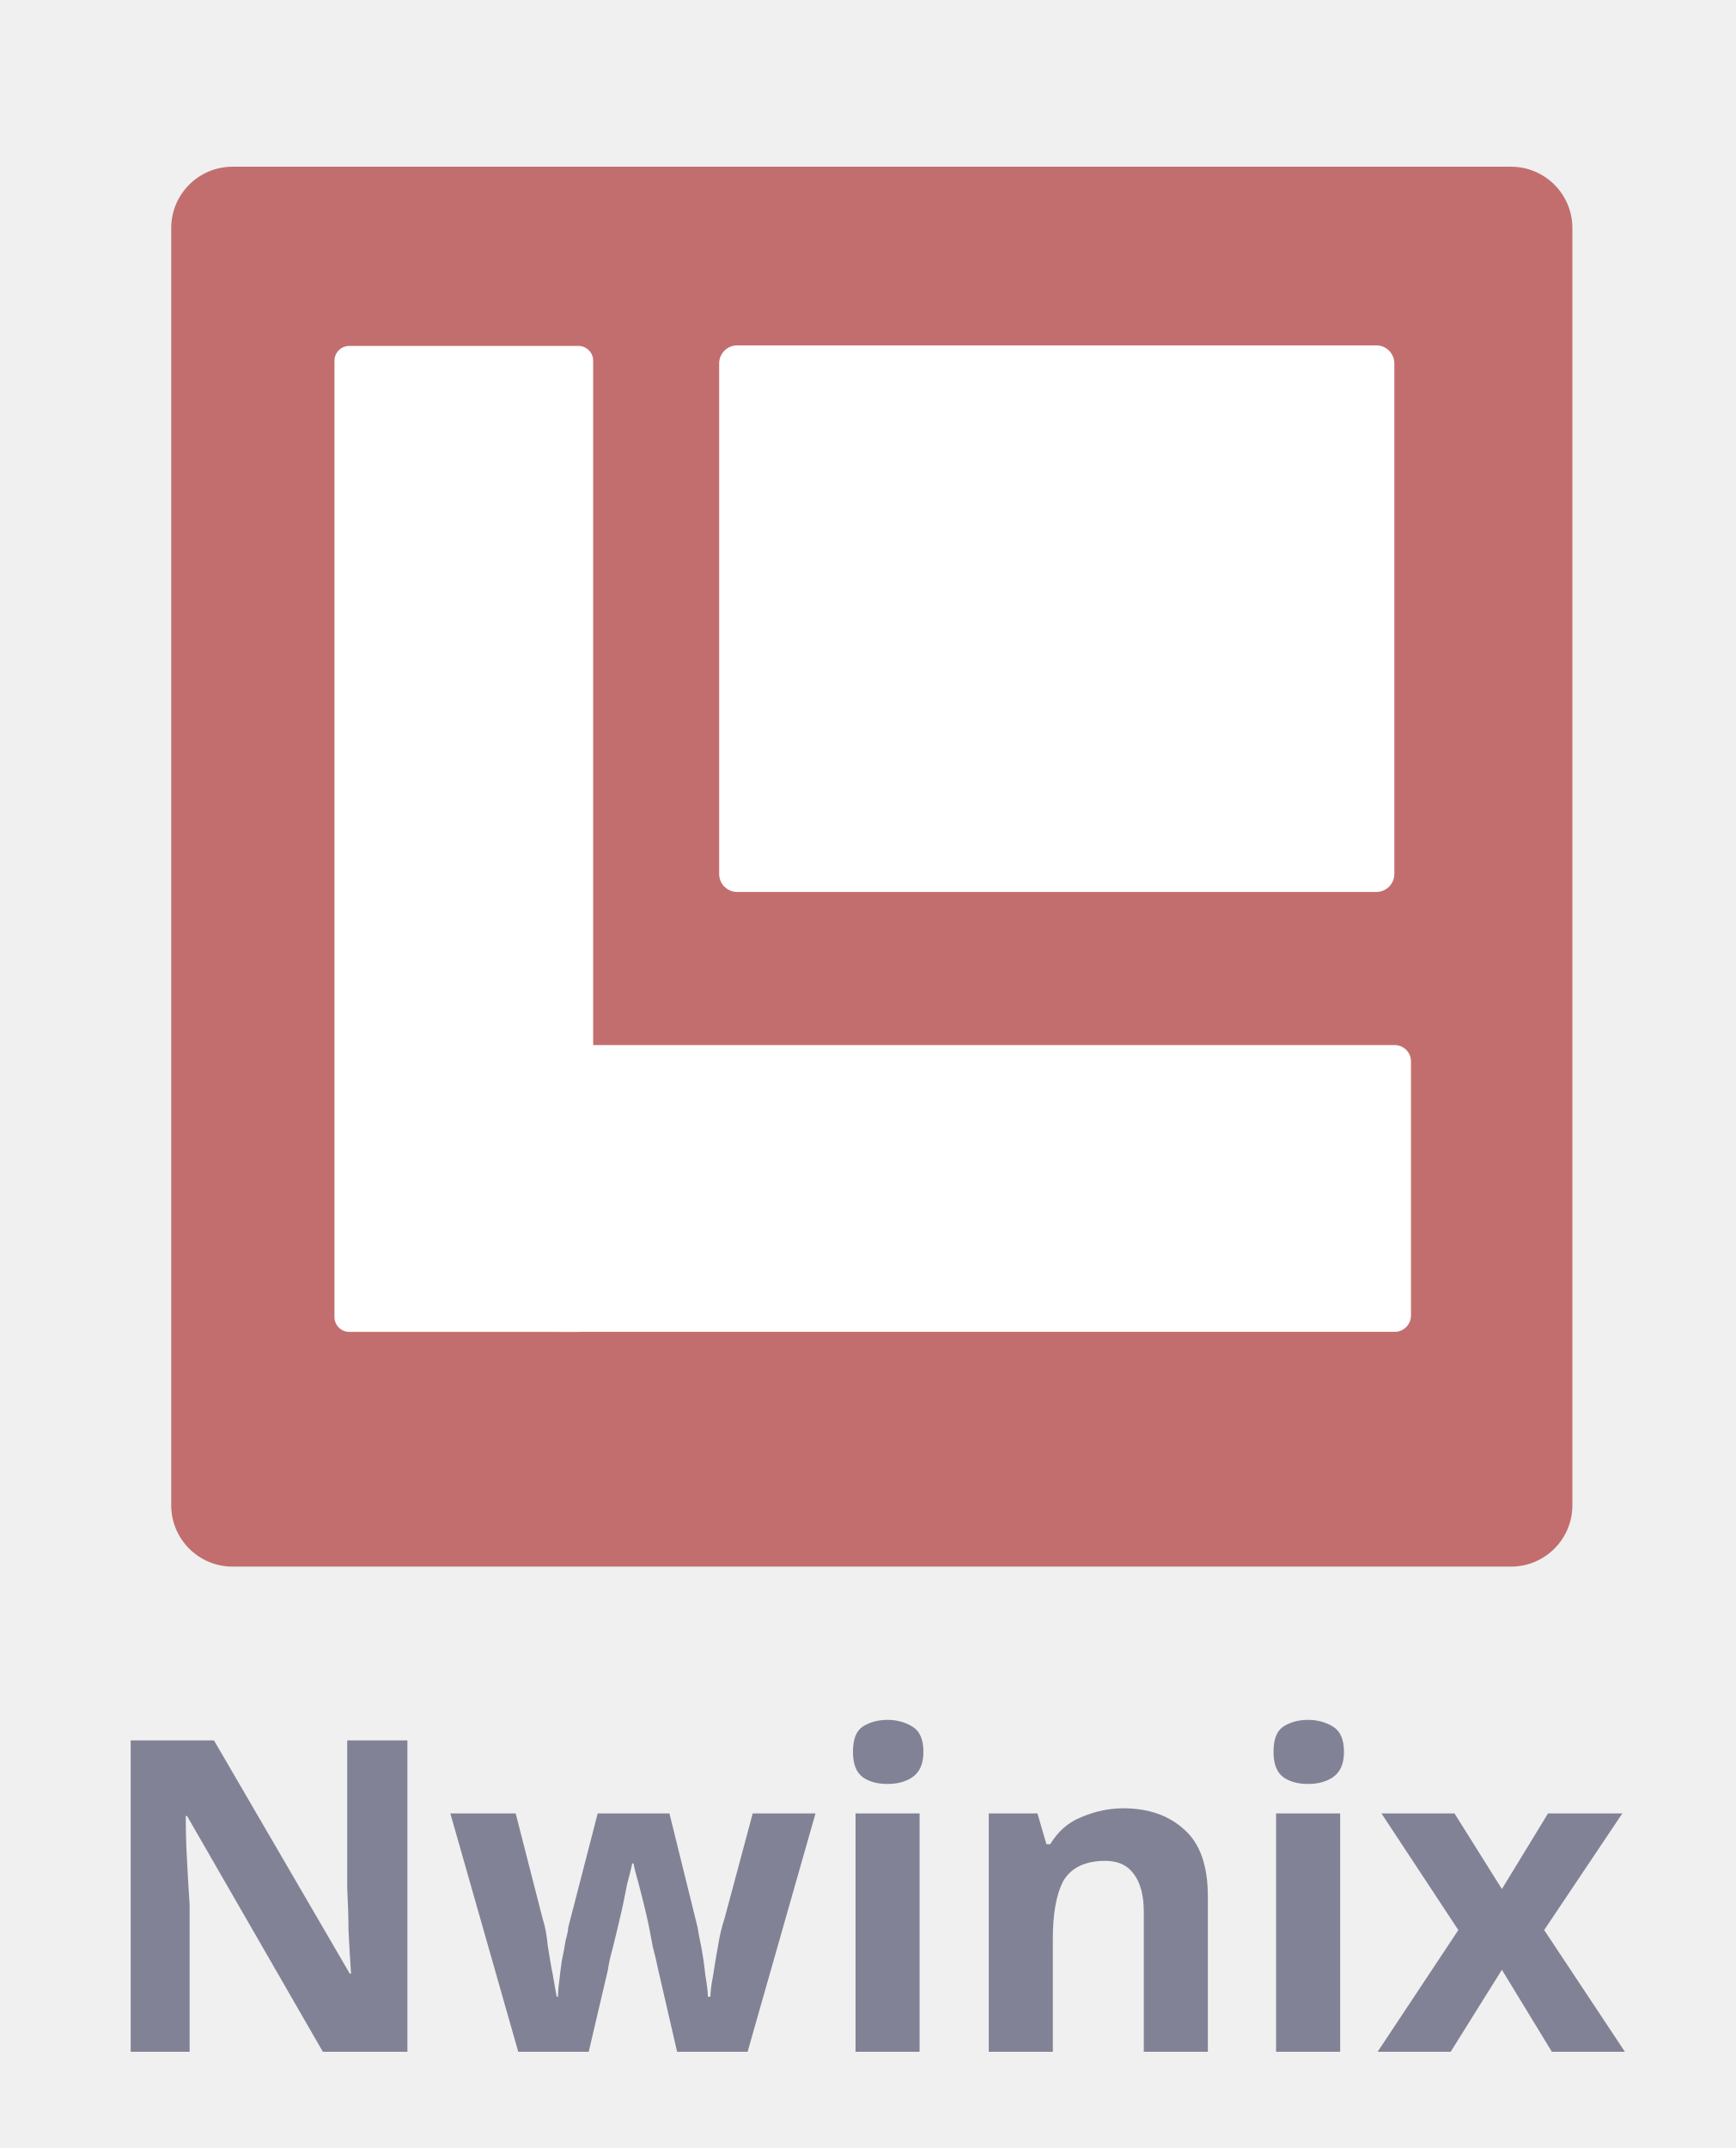
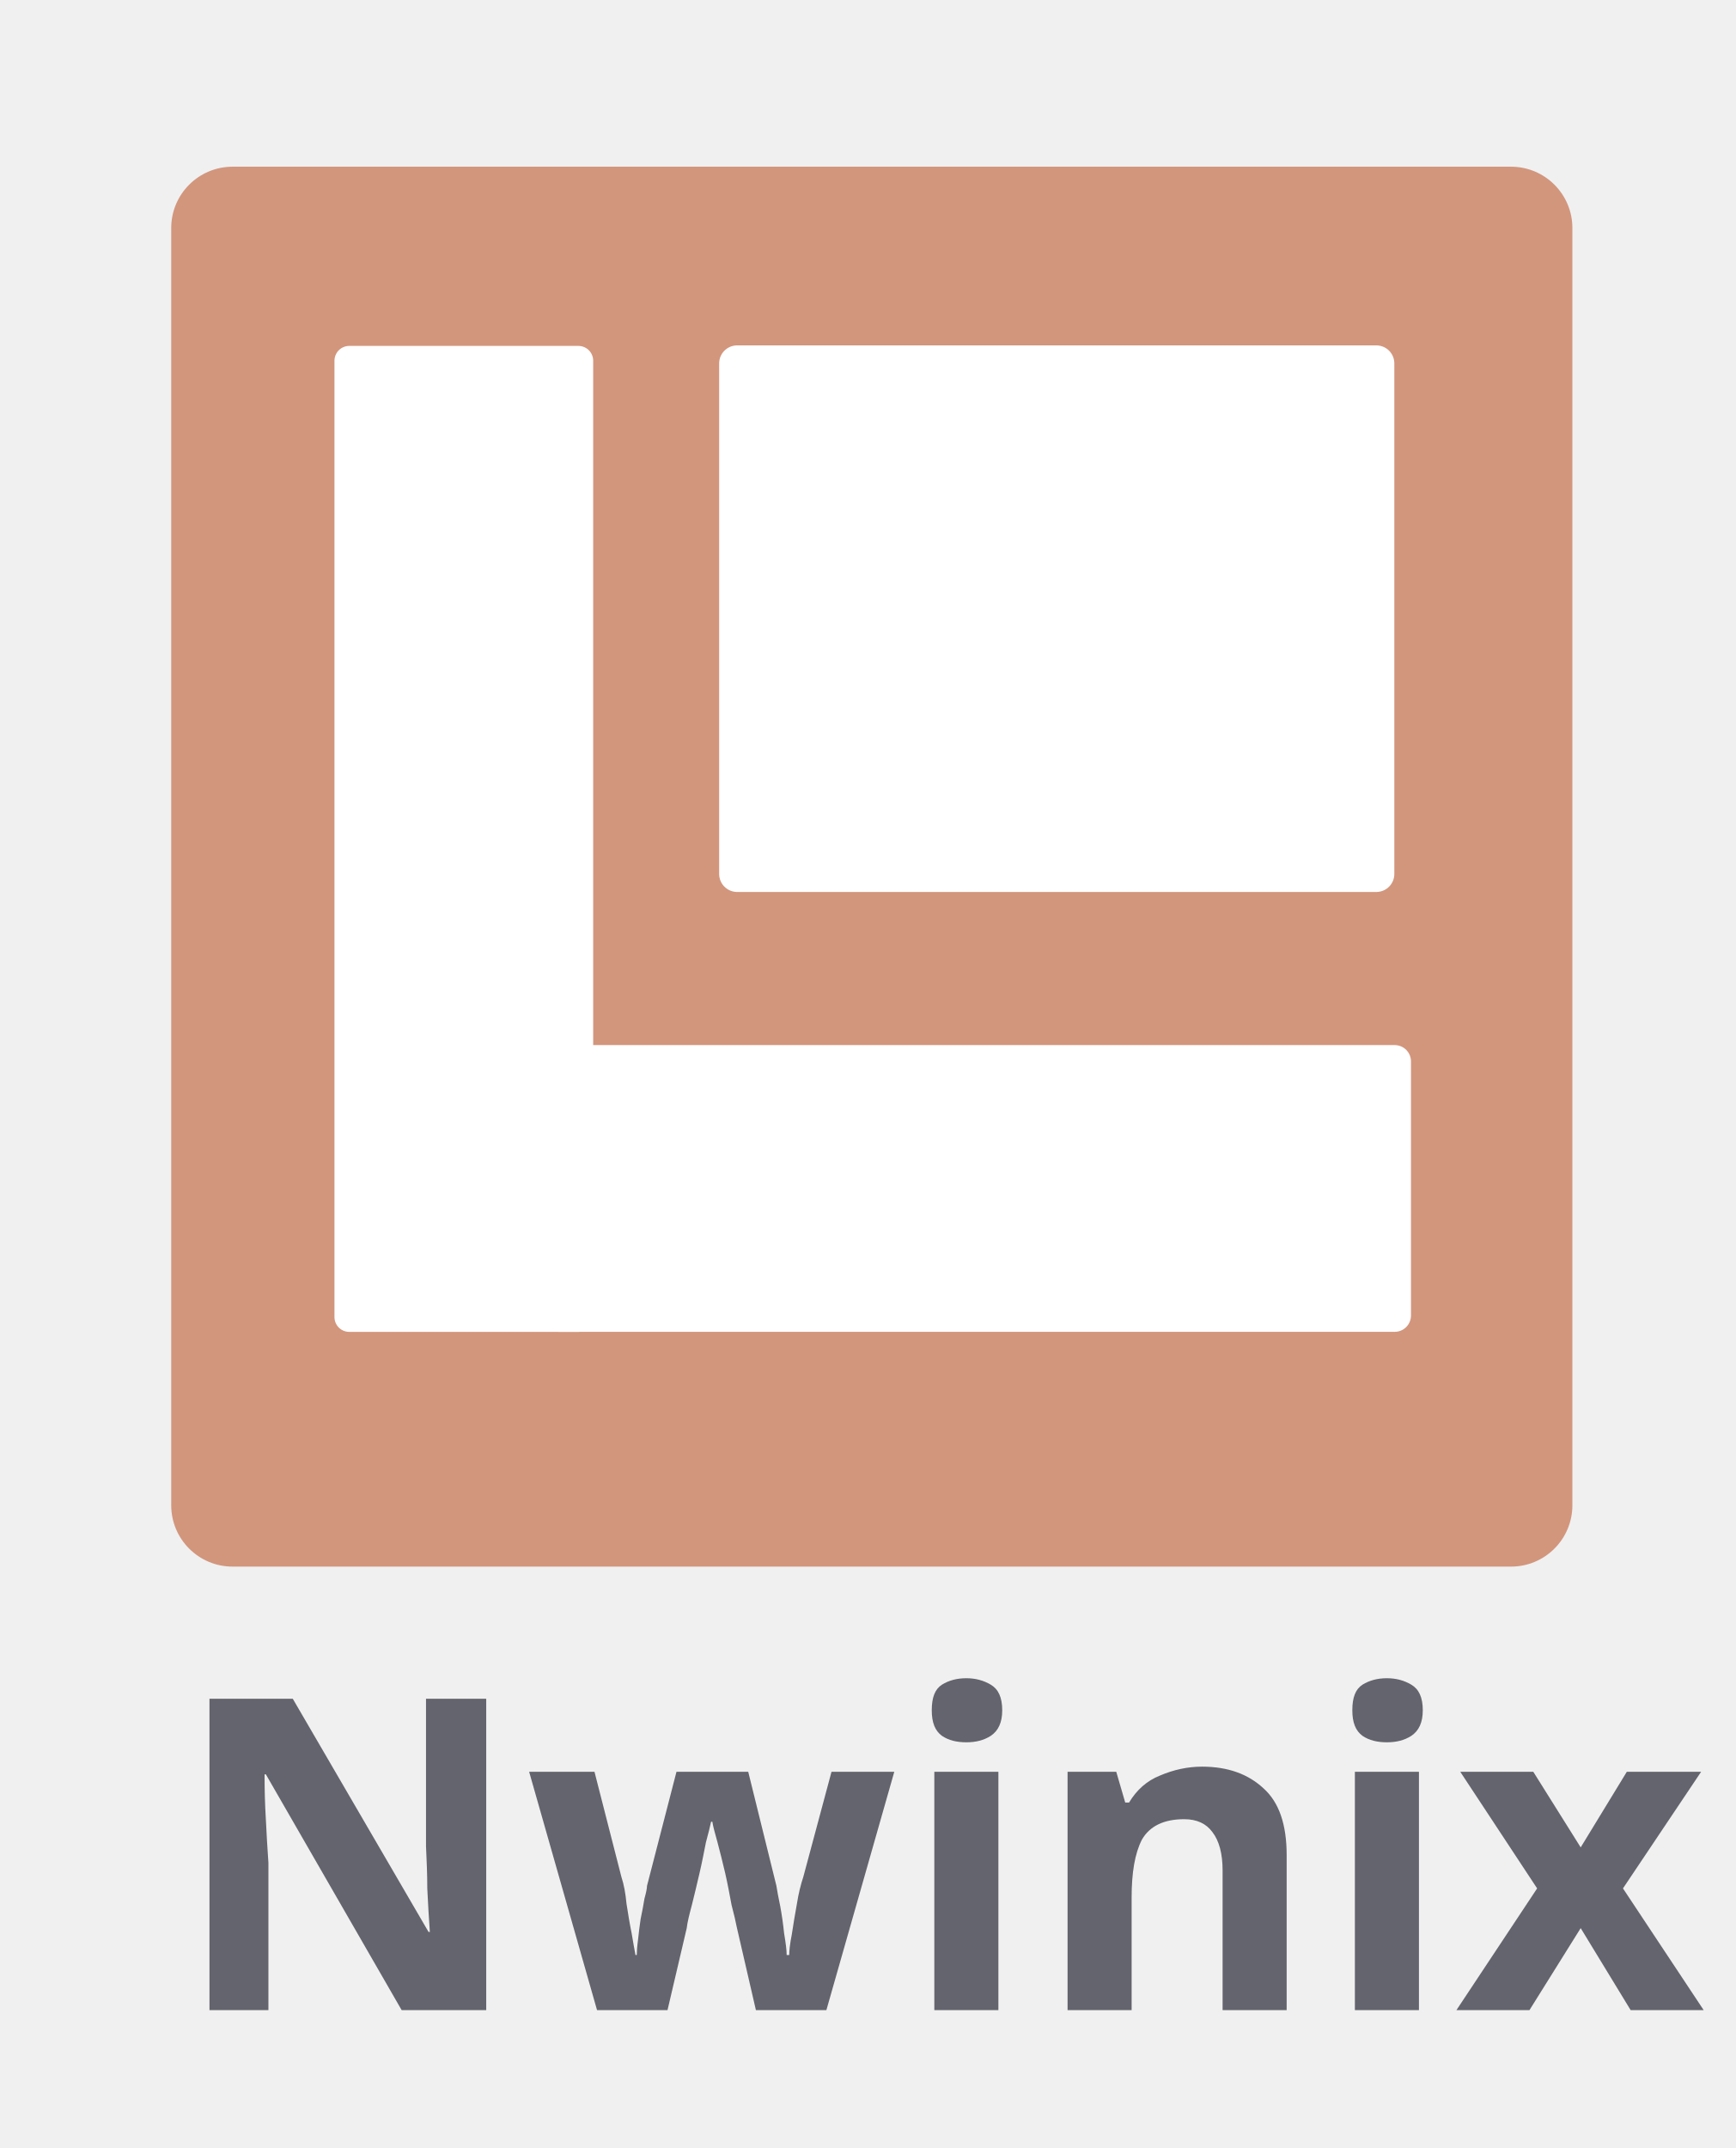
<svg xmlns="http://www.w3.org/2000/svg" viewBox="0 0 21.165 26.188" height="26.188" width="21.164" id="svg2" version="1.1">
  <defs id="defs6" />
-   <rect style="fill:#c36e6e;fill-opacity:1;stroke:none;stroke-width:0.071;stroke-miterlimit:4;stroke-dasharray:none;stroke-opacity:1" id="rect819-3" width="17.088" height="17.068" x="2.088" y="2.032" ry="0.748" />
+   <rect style="fill:#d2967d;fill-opacity:1;stroke:none;stroke-width:0.071;stroke-miterlimit:4;stroke-dasharray:none;stroke-opacity:1" id="rect819-3" width="17.088" height="17.068" x="2.088" y="2.032" ry="0.748" />
  <rect style="fill:#ffffff;fill-opacity:1;stroke:#ffffff;stroke-width:0.439;stroke-linejoin:round;stroke-dasharray:none;stroke-opacity:1" id="rect9-5-91-1-0" width="7.795" height="6.225" x="8.99" y="4.43" />
  <rect style="fill:#ffffff;fill-opacity:1;stroke:#ffffff;stroke-width:0.36;stroke-linejoin:round;stroke-dasharray:none;stroke-opacity:1" id="rect5-8" width="2.795" height="11.661" x="4.259" y="4.397" />
  <rect style="fill:#ffffff;fill-opacity:1;stroke:#ffffff;stroke-width:0.397;stroke-linejoin:round;stroke-dasharray:none;stroke-opacity:1" id="rect5-8-4" width="3.099" height="10.197" x="12.94" y="-17.009" transform="rotate(90)" />
-   <text xml:space="preserve" style="font-weight:bold;font-size:5.333px;line-height:1.136px;font-family:'Noto Sans';-inkscape-font-specification:'Noto Sans Bold';fill:#866870;stroke-width:0.744;stroke-linejoin:round;stroke-miterlimit:1" x="1.11" y="25.019" id="text1">
-     <tspan id="tspan1" x="1.11" y="25.019" style="font-size:5.333px;line-height:1.136px;fill:#828296;fill-opacity:1">Nwinix</tspan>
+   <text xml:space="preserve" style="font-weight:bold;font-size:5.333px;line-height:1.136px;font-family:'Noto Sans';-inkscape-font-specification:'Noto Sans Bold';fill:#866870;stroke-width:0.744;stroke-linejoin:round;stroke-miterlimit:1" x="2.07" y="24.511" id="text1">
+     <tspan id="tspan1" x="2.07" y="24.511" style="font-style:normal;font-variant:normal;font-weight:600;font-stretch:normal;font-size:5.333px;line-height:1.136px;font-family:'Segoe UI';-inkscape-font-specification:'Segoe UI Semi-Bold';fill:#64646e;fill-opacity:1">Nwinix</tspan>
  </text>
</svg>
